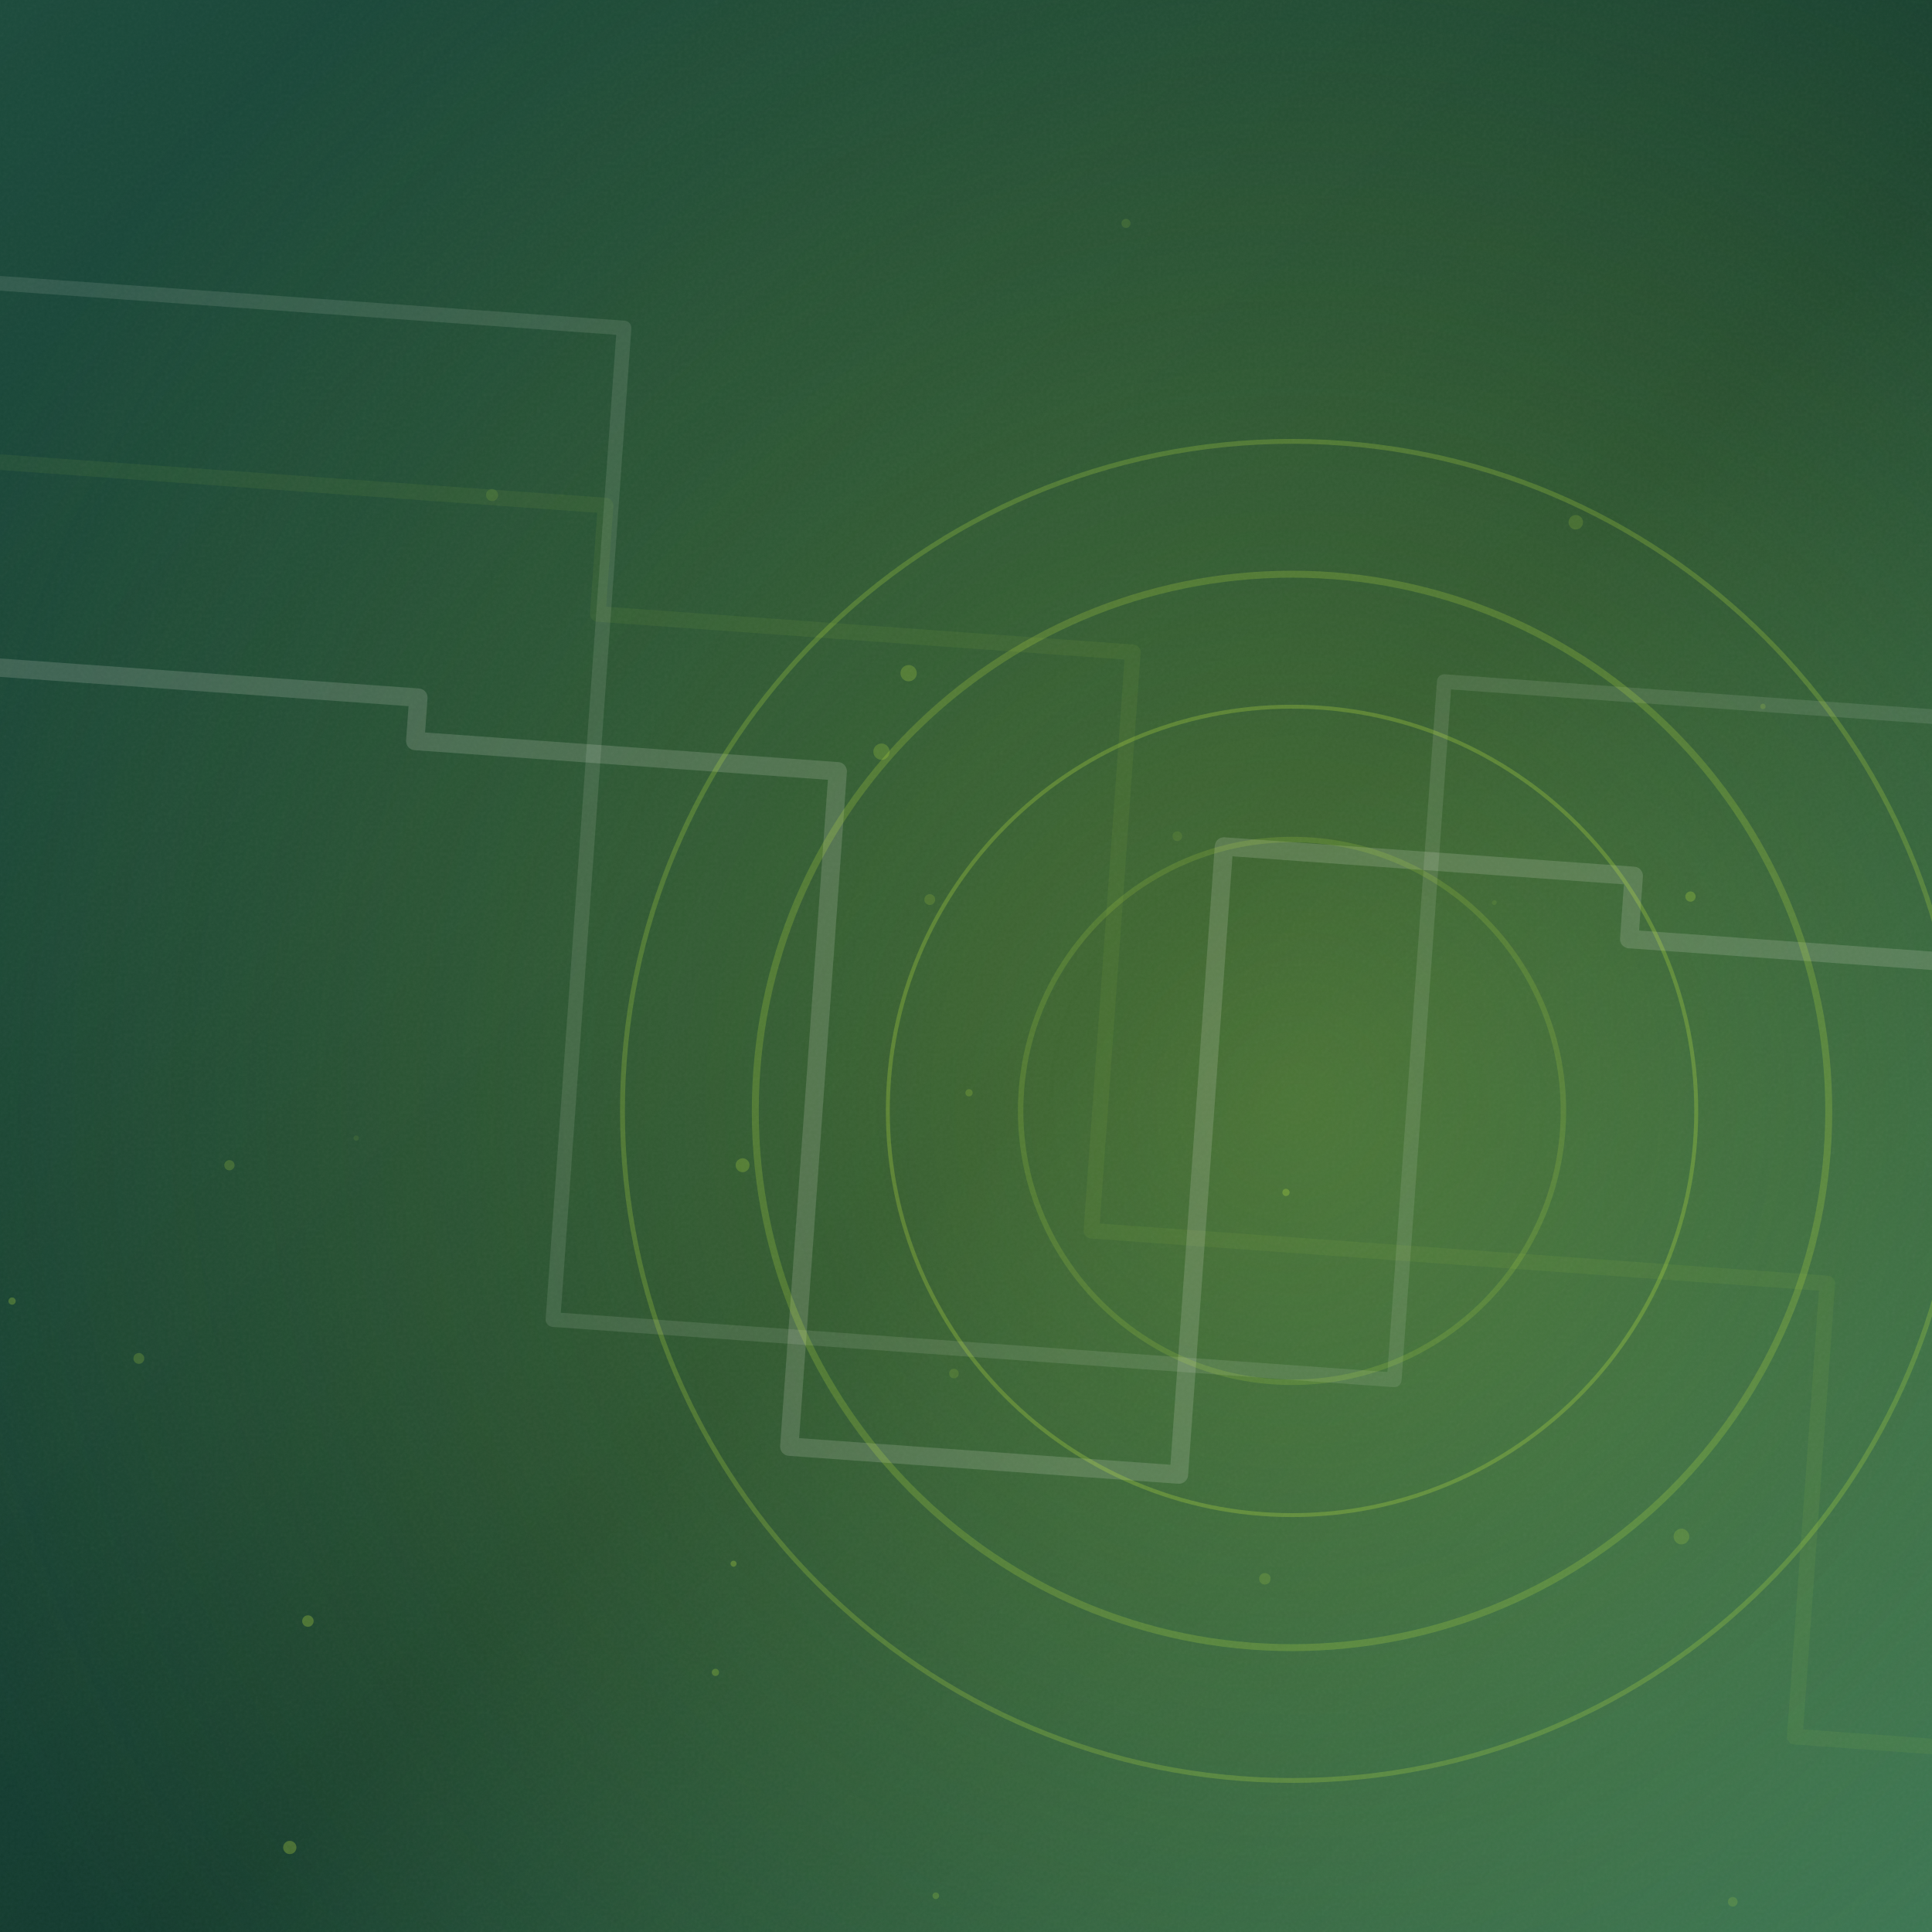
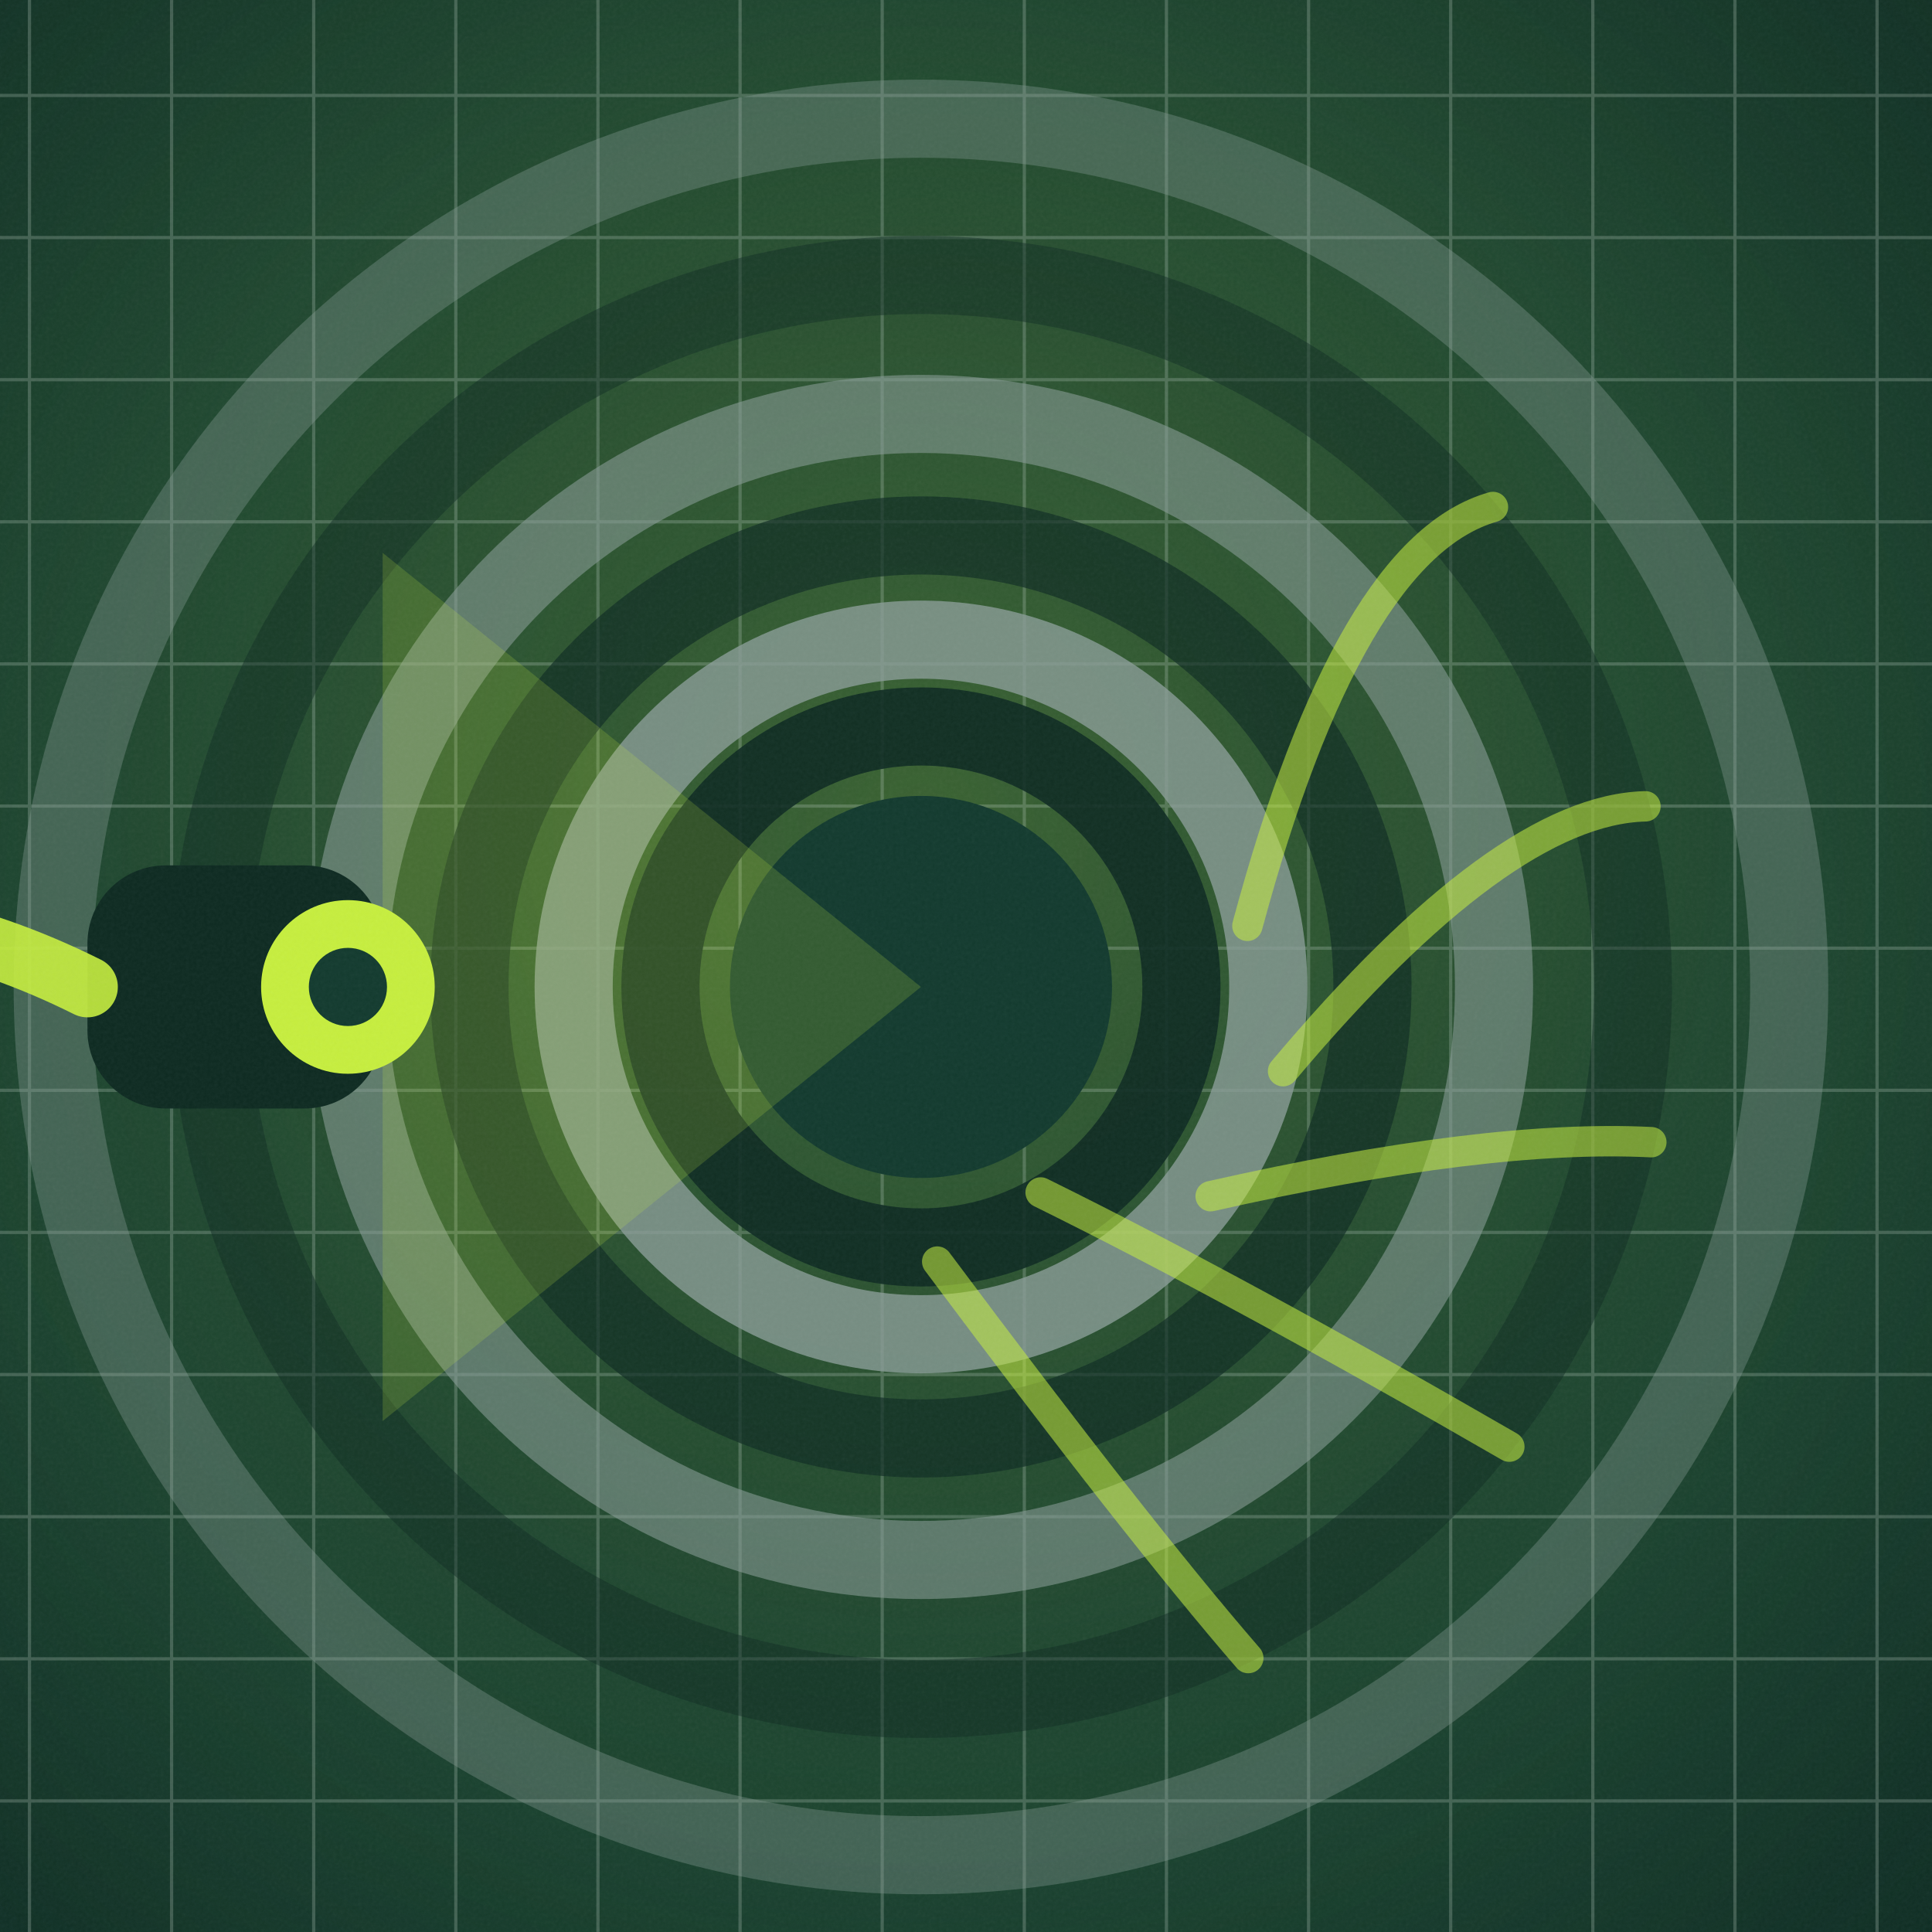
- <svg xmlns="http://www.w3.org/2000/svg" viewBox="0 0 640 640" width="640" height="640" role="img" aria-label="Plumber diagnosing a fixture on site">
+ <svg xmlns="http://www.w3.org/2000/svg" viewBox="0 0 640 640" width="640" height="640" role="img" aria-label="A drain inspection camera looking down a pipe with root intrusion">
  <defs>
-     <linearGradient id="g" x1="0" y1="0" x2="1" y2="1">
-       <stop offset="0%" stop-color="#1b4a3b" />
-       <stop offset="55%" stop-color="#123a2e" />
-       <stop offset="100%" stop-color="#2f6b55" />
-     </linearGradient>
-     <radialGradient id="glow" cx="0.67" cy="0.57" r="0.75">
-       <stop offset="0%" stop-color="#c6ee3e" stop-opacity="0.3" />
-       <stop offset="100%" stop-color="#c6ee3e" stop-opacity="0" />
-     </radialGradient>
-     <filter id="grain">
+     <filter id="gr-s31">
      <feTurbulence type="fractalNoise" baseFrequency="0.9" numOctaves="3" />
      <feColorMatrix type="saturate" values="0" />
    </filter>
-     <clipPath id="clip">
-       <rect width="640" height="640" />
+     <clipPath id="frame-s31">
+       <rect width="100%" height="100%" />
    </clipPath>
  </defs>
-   <g clip-path="url(#clip)">
-     <rect width="640" height="640" fill="url(#g)" />
-     <rect width="640" height="640" fill="url(#glow)" />
-     <g transform="rotate(4.1 320 320)">
-       <path d="M-64.0,117.3 L191.9,117.3 L191.9,446.6 L471.3,446.6 L471.3,214.7 L756.9,214.7 L756.9,482.1 L1023.3,482.1 L1023.3,467.8 L1322.8,467.8 L1322.8,395.4 L704.0,395.4" fill="none" stroke="#f6f4ec" stroke-width="4.863" stroke-linecap="round" stroke-linejoin="round" opacity="0.11" />
-       <path d="M-64.0,176.4 L190.0,176.4 L190.0,212.4 L367.7,212.4 L367.7,404.5 L612.1,404.5 L612.1,555.0 L704.0,555.0" fill="none" stroke="#c6ee3e" stroke-width="5.174" stroke-linecap="round" stroke-linejoin="round" opacity="0.06" />
-       <path d="M-64.0,244.3 L132.7,244.3 L132.7,258.7 L273.0,258.7 L273.0,483.0 L402.4,483.0 L402.4,274.4 L538.5,274.4 L538.5,295.4 L825.5,295.4 L825.5,550.6 L704.0,550.6" fill="none" stroke="#f6f4ec" stroke-width="6.093" stroke-linecap="round" stroke-linejoin="round" opacity="0.16" />
+   <rect width="640" height="640" fill="#123a2e" />
+   <g clip-path="url(#frame-s31)">
+     <g transform="translate(305.08,326.94) scale(1.07,1.07) translate(-320,-320)">
+       <rect width="640" height="640" fill="#123a2e" />
+       <radialGradient id="bloom-s31" cx="0.5" cy="0.42" r="0.72">
+         <stop offset="0%" stop-color="#c6ee3e" stop-opacity="0.22" />
+         <stop offset="55%" stop-color="#c6ee3e" stop-opacity="0.07" />
+         <stop offset="100%" stop-color="#c6ee3e" stop-opacity="0" />
+       </radialGradient>
+       <rect width="640" height="640" fill="url(#bloom-s31)" />
+       <radialGradient id="vig-s31" cx="0.5" cy="0.48" r="0.78">
+         <stop offset="55%" stop-color="#000000" stop-opacity="0" />
+         <stop offset="100%" stop-color="#000000" stop-opacity="0.34" />
+       </radialGradient>
+       <rect width="640" height="640" fill="url(#vig-s31)" />
+       <path d="M44,0 L44,640 M88,0 L88,640 M132,0 L132,640 M176,0 L176,640 M220,0 L220,640 M264,0 L264,640 M308,0 L308,640 M352,0 L352,640 M396,0 L396,640 M440,0 L440,640 M484,0 L484,640 M528,0 L528,640 M572,0 L572,640 M616,0 L616,640 M0,44 L640,44 M0,88 L640,88 M0,132 L640,132 M0,176 L640,176 M0,220 L640,220 M0,264 L640,264 M0,308 L640,308 M0,352 L640,352 M0,396 L640,396 M0,440 L640,440 M0,484 L640,484 M0,528 L640,528 M0,572 L640,572 M0,616 L640,616" stroke="#b4c6bc" stroke-width="1" opacity="0.28" fill="none" />
+       <circle cx="320" cy="320" r="268.8" fill="none" stroke="#899d97" stroke-width="24.19" opacity="0.35" />
+       <circle cx="320" cy="320" r="220.42" fill="none" stroke="#0d2a21" stroke-width="24.19" opacity="0.46" />
+       <circle cx="320" cy="320" r="177.41" fill="none" stroke="#899d97" stroke-width="24.19" opacity="0.57" />
+       <circle cx="320" cy="320" r="139.78" fill="none" stroke="#0d2a21" stroke-width="24.19" opacity="0.68" />
+       <circle cx="320" cy="320" r="107.52" fill="none" stroke="#899d97" stroke-width="24.19" opacity="0.79" />
+       <circle cx="320" cy="320" r="80.64" fill="none" stroke="#0d2a21" stroke-width="24.19" opacity="0.90" />
+       <circle cx="320" cy="320" r="59.14" fill="#123a2e" />
+       <path d="M320,320 L153.34,185.6 L153.34,454.4 Z" fill="#c6ee3e" opacity="0.18" />
+       <g transform="translate(142.59,320)">
+         <rect x="-80.64" y="-37.63" width="91.39" height="75.26" rx="24.19" fill="#0d2a21" />
+         <circle cx="0" cy="0" r="26.88" fill="#c6ee3e" />
+         <circle cx="0" cy="0" r="12.1" fill="#123a2e" />
+         <path d="M-80.64,0 Q-188.16,-53.76 -309.12,16.13" fill="none" stroke="#c6ee3e" stroke-width="18.82" stroke-linecap="round" opacity="0.9" />
+       </g>
+       <path d="M497.08,171.41 Q452.53,184.08 421.06,301.08" fill="none" stroke="#c6ee3e" stroke-width="9.41" stroke-linecap="round" opacity="0.55" />
+       <path d="M544.3,264.08 Q500.16,265.1 432.1,346.08" fill="none" stroke="#c6ee3e" stroke-width="9.41" stroke-linecap="round" opacity="0.55" />
+       <path d="M546.12,368.06 Q495.08,365.49 409.69,384.78" fill="none" stroke="#c6ee3e" stroke-width="9.41" stroke-linecap="round" opacity="0.55" />
+       <path d="M502.16,462.32 Q418.3,413.87 357.05,383.63" fill="none" stroke="#c6ee3e" stroke-width="9.41" stroke-linecap="round" opacity="0.55" />
+       <path d="M421.34,527.77 Q387.17,488.32 325.03,405.03" fill="none" stroke="#c6ee3e" stroke-width="9.41" stroke-linecap="round" opacity="0.55" />
+       <rect width="640" height="640" filter="url(#gr-s31)" opacity="0.055" />
    </g>
-     <circle cx="428" cy="368" r="89.9" fill="none" stroke="#c6ee3e" stroke-width="1.8" opacity="0.16" />
-     <circle cx="428" cy="368" r="133.9" fill="none" stroke="#c6ee3e" stroke-width="1.3" opacity="0.25" />
-     <circle cx="428" cy="368" r="177.8" fill="none" stroke="#c6ee3e" stroke-width="2.3" opacity="0.21" />
-     <circle cx="428" cy="368" r="221.8" fill="none" stroke="#c6ee3e" stroke-width="1.6" opacity="0.22" />
-     <circle cx="419" cy="523" r="1.9" fill="#c6ee3e" opacity="0.16" />
-     <circle cx="96" cy="612" r="2.2" fill="#c6ee3e" opacity="0.27" />
-     <circle cx="522" cy="173" r="2.4" fill="#c6ee3e" opacity="0.16" />
-     <circle cx="557" cy="509" r="2.6" fill="#c6ee3e" opacity="0.17" />
-     <circle cx="237" cy="554" r="1.2" fill="#c6ee3e" opacity="0.24" />
-     <circle cx="243" cy="518" r="1.0" fill="#c6ee3e" opacity="0.27" />
-     <circle cx="102" cy="537" r="1.9" fill="#c6ee3e" opacity="0.27" />
-     <circle cx="308" cy="298" r="1.8" fill="#c6ee3e" opacity="0.15" />
-     <circle cx="76" cy="386" r="1.7" fill="#c6ee3e" opacity="0.18" />
-     <circle cx="321" cy="362" r="1.2" fill="#c6ee3e" opacity="0.19" />
-     <circle cx="560" cy="297" r="1.7" fill="#c6ee3e" opacity="0.24" />
-     <circle cx="373" cy="74" r="1.5" fill="#c6ee3e" opacity="0.12" />
-     <circle cx="584" cy="234" r="0.9" fill="#c6ee3e" opacity="0.15" />
-     <circle cx="390" cy="277" r="1.6" fill="#c6ee3e" opacity="0.10" />
-     <circle cx="46" cy="450" r="1.8" fill="#c6ee3e" opacity="0.19" />
-     <circle cx="292" cy="249" r="2.7" fill="#c6ee3e" opacity="0.20" />
-     <circle cx="301" cy="223" r="2.7" fill="#c6ee3e" opacity="0.22" />
-     <circle cx="4" cy="431" r="1.2" fill="#c6ee3e" opacity="0.25" />
-     <circle cx="316" cy="455" r="1.6" fill="#c6ee3e" opacity="0.13" />
-     <circle cx="118" cy="377" r="0.9" fill="#c6ee3e" opacity="0.08" />
-     <circle cx="426" cy="395" r="1.2" fill="#c6ee3e" opacity="0.26" />
-     <circle cx="495" cy="299" r="0.8" fill="#c6ee3e" opacity="0.08" />
-     <circle cx="163" cy="164" r="2.0" fill="#c6ee3e" opacity="0.12" />
-     <circle cx="574" cy="630" r="1.6" fill="#c6ee3e" opacity="0.15" />
-     <circle cx="310" cy="628" r="1.1" fill="#c6ee3e" opacity="0.19" />
-     <circle cx="246" cy="386" r="2.3" fill="#c6ee3e" opacity="0.23" />
-     <rect width="640" height="640" filter="url(#grain)" opacity="0.05" />
  </g>
</svg>
